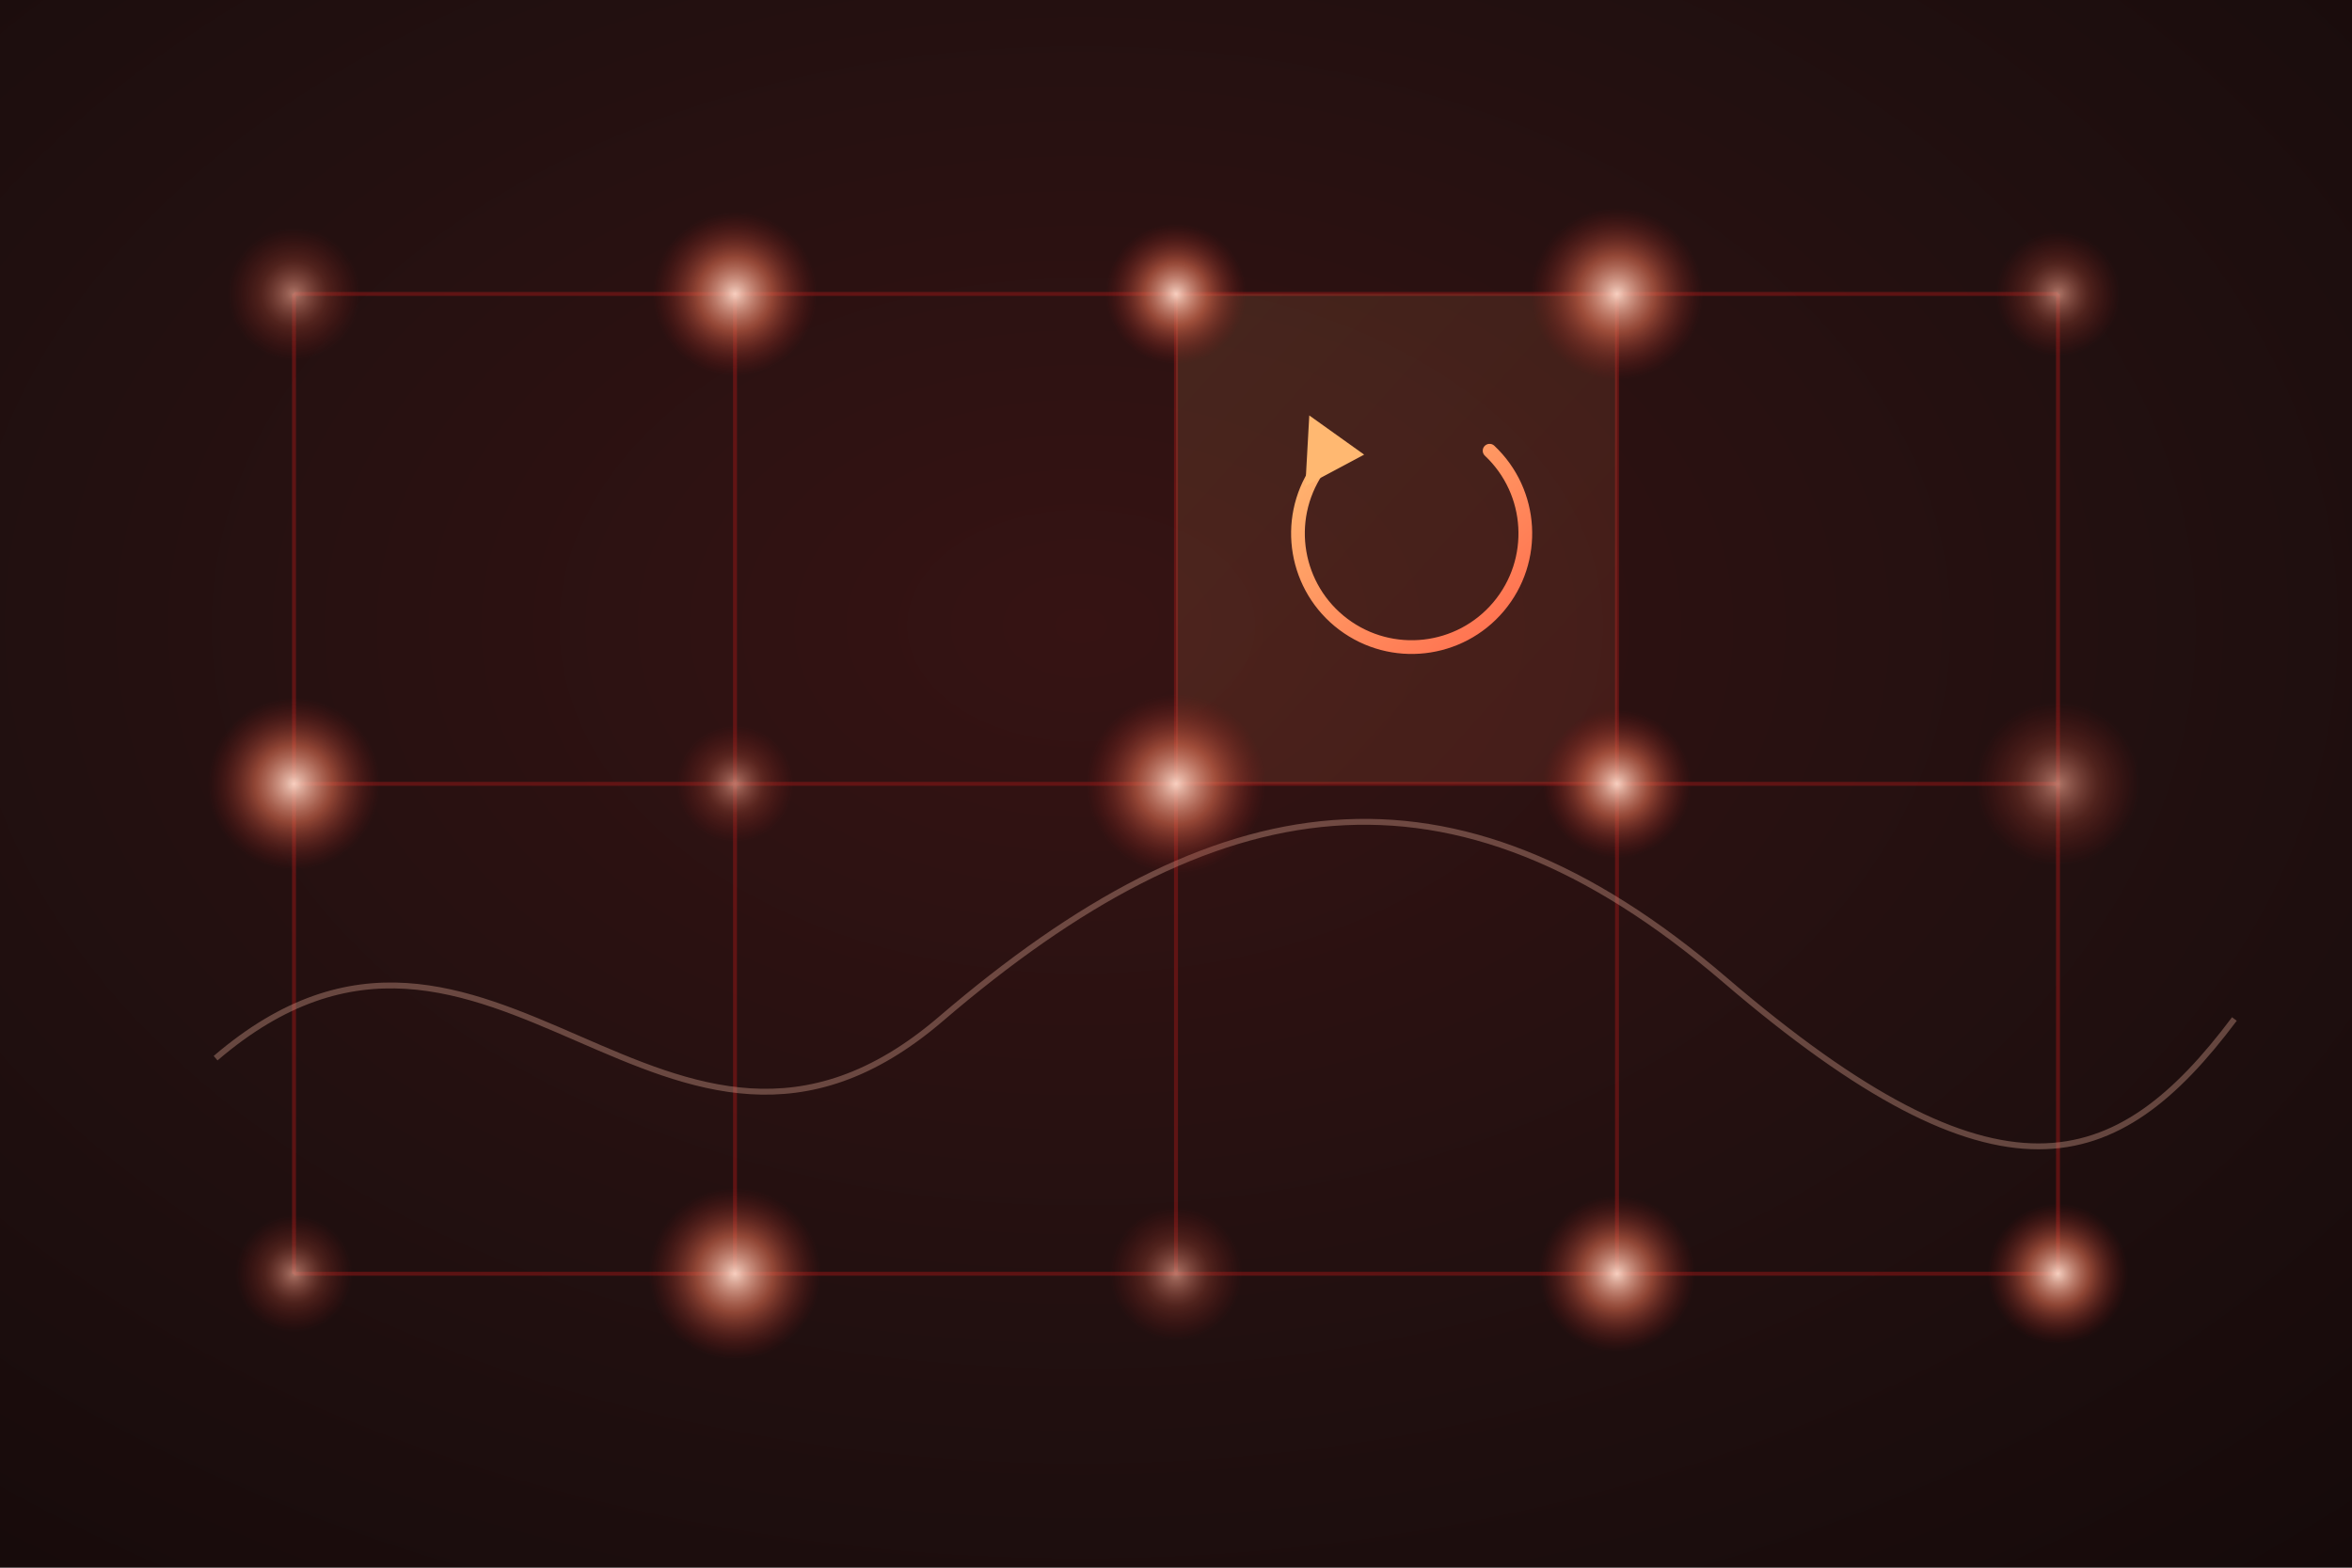
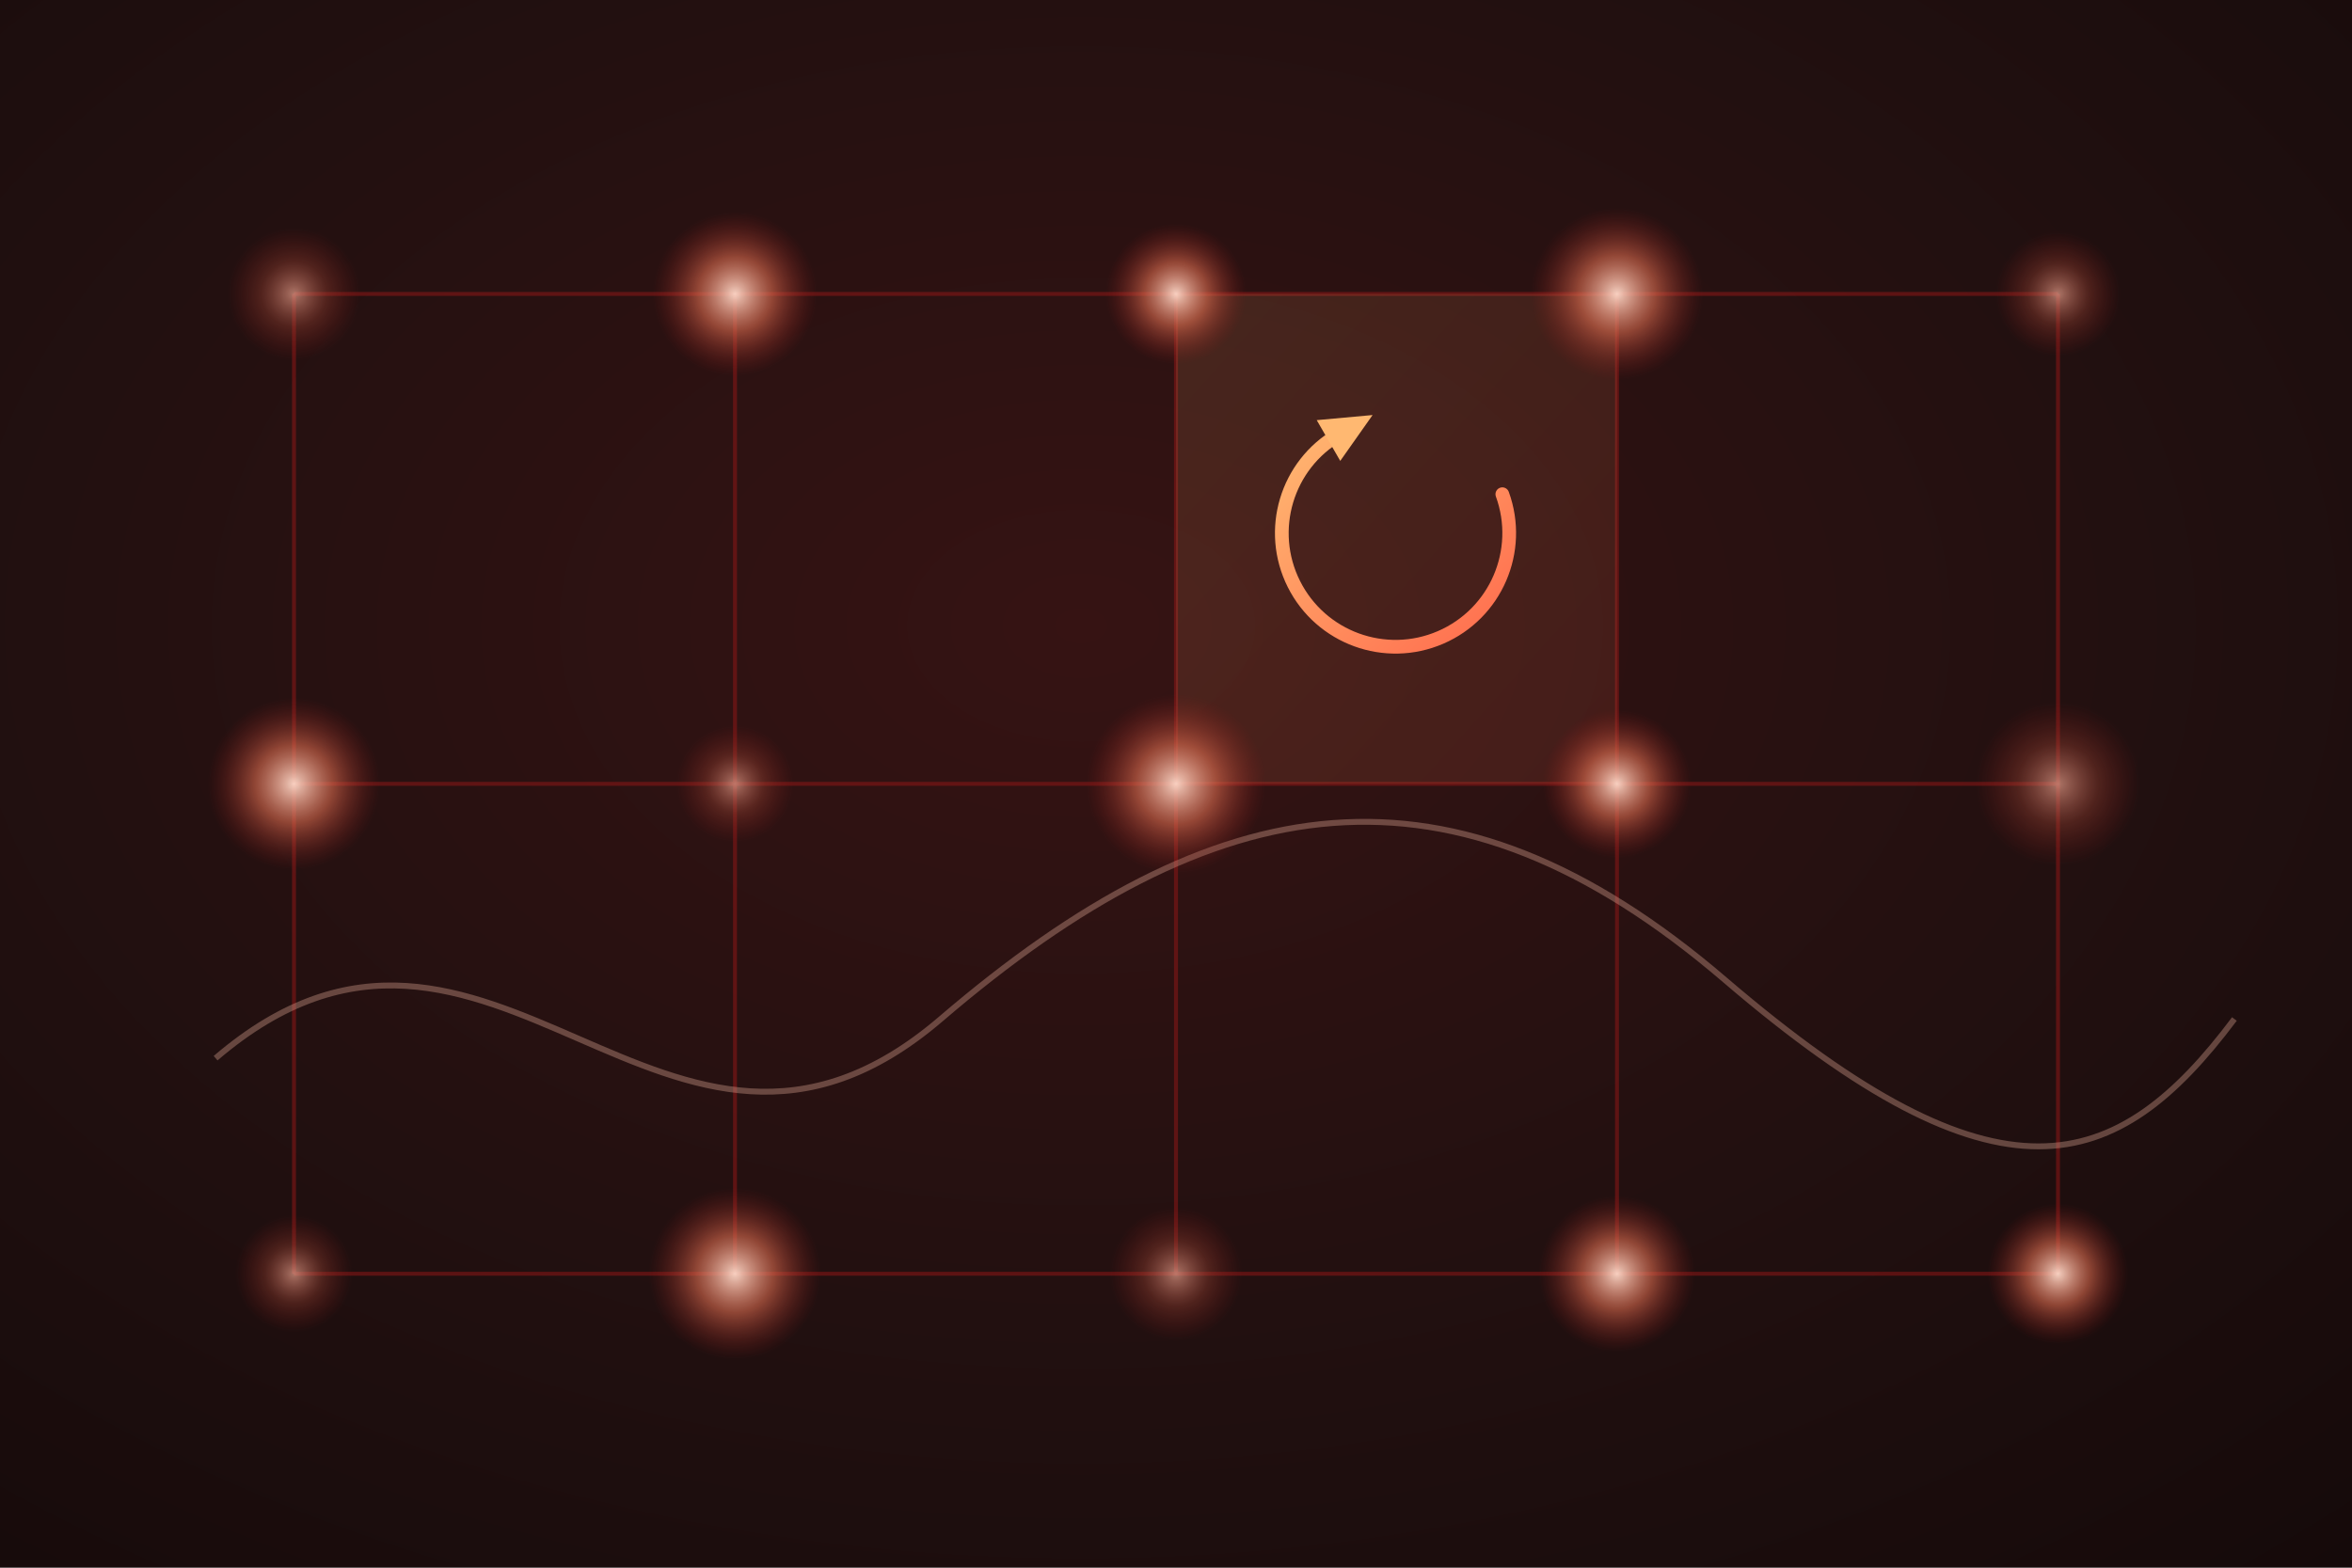
<svg xmlns="http://www.w3.org/2000/svg" viewBox="0 0 1200 800">
  <defs>
    <radialGradient id="bg" cx="46%" cy="40%" r="80%">
      <stop offset="0%" stop-color="#361313" />
      <stop offset="55%" stop-color="#221010" />
      <stop offset="100%" stop-color="#150a0a" />
    </radialGradient>
    <radialGradient id="atom" cx="50%" cy="50%" r="50%">
      <stop offset="0%" stop-color="#ffd9c9" stop-opacity=".95" />
      <stop offset="45%" stop-color="#d96a4e" stop-opacity=".6" />
      <stop offset="100%" stop-color="#8C1515" stop-opacity="0" />
    </radialGradient>
    <radialGradient id="atomdim" cx="50%" cy="50%" r="50%">
      <stop offset="0%" stop-color="#e8a08c" stop-opacity=".7" />
      <stop offset="50%" stop-color="#a34434" stop-opacity=".35" />
      <stop offset="100%" stop-color="#8C1515" stop-opacity="0" />
    </radialGradient>
    <linearGradient id="flux" x1="0%" y1="0%" x2="100%" y2="100%">
      <stop offset="0%" stop-color="#ffb871" />
      <stop offset="100%" stop-color="#ff6a4d" />
    </linearGradient>
  </defs>
  <rect width="1200" height="800" fill="url(#bg)" />
  <g stroke="#8C1515" stroke-width="2" opacity=".55">
    <path d="M150 150 H1050 M150 400 H1050 M150 650 H1050" />
    <path d="M150 150 V650 M375 150 V650 M600 150 V650 M825 150 V650 M1050 150 V650" />
  </g>
  <path d="M110 540 C 250 420, 340 640, 480 520 S 740 380, 880 500 S 1080 600, 1140 520" fill="none" stroke="#e8b09a" stroke-width="3" opacity=".35" />
  <rect x="600" y="150" width="225" height="250" fill="url(#flux)" opacity=".12" />
  <g fill="none" stroke="url(#flux)" stroke-width="7" stroke-linecap="round">
-     <path d="M 760 230 A 58 58 0 1 1 672 240" />
+     <path d="M 766.5 252.2 A 58 58 0 1 1 683 221.8" />
  </g>
-   <path d="M 668 212 L 666 248 L 696 232 Z" fill="#ffb871" />
+   <path d="M 700.3 211.8 L 671.8 214.4 L 683.8 235.2 Z" fill="#ffb871" />
  <g>
    <circle cx="150" cy="150" r="34" fill="url(#atomdim)" />
    <circle cx="375" cy="150" r="42" fill="url(#atom)" />
    <circle cx="600" cy="150" r="36" fill="url(#atom)" />
    <circle cx="825" cy="150" r="44" fill="url(#atom)" />
    <circle cx="1050" cy="150" r="32" fill="url(#atomdim)" />
    <circle cx="150" cy="400" r="44" fill="url(#atom)" />
    <circle cx="375" cy="400" r="30" fill="url(#atomdim)" />
    <circle cx="600" cy="400" r="46" fill="url(#atom)" />
    <circle cx="825" cy="400" r="38" fill="url(#atom)" />
    <circle cx="1050" cy="400" r="42" fill="url(#atomdim)" />
    <circle cx="150" cy="650" r="30" fill="url(#atomdim)" />
    <circle cx="375" cy="650" r="44" fill="url(#atom)" />
    <circle cx="600" cy="650" r="34" fill="url(#atomdim)" />
    <circle cx="825" cy="650" r="40" fill="url(#atom)" />
    <circle cx="1050" cy="650" r="36" fill="url(#atom)" />
  </g>
</svg>
